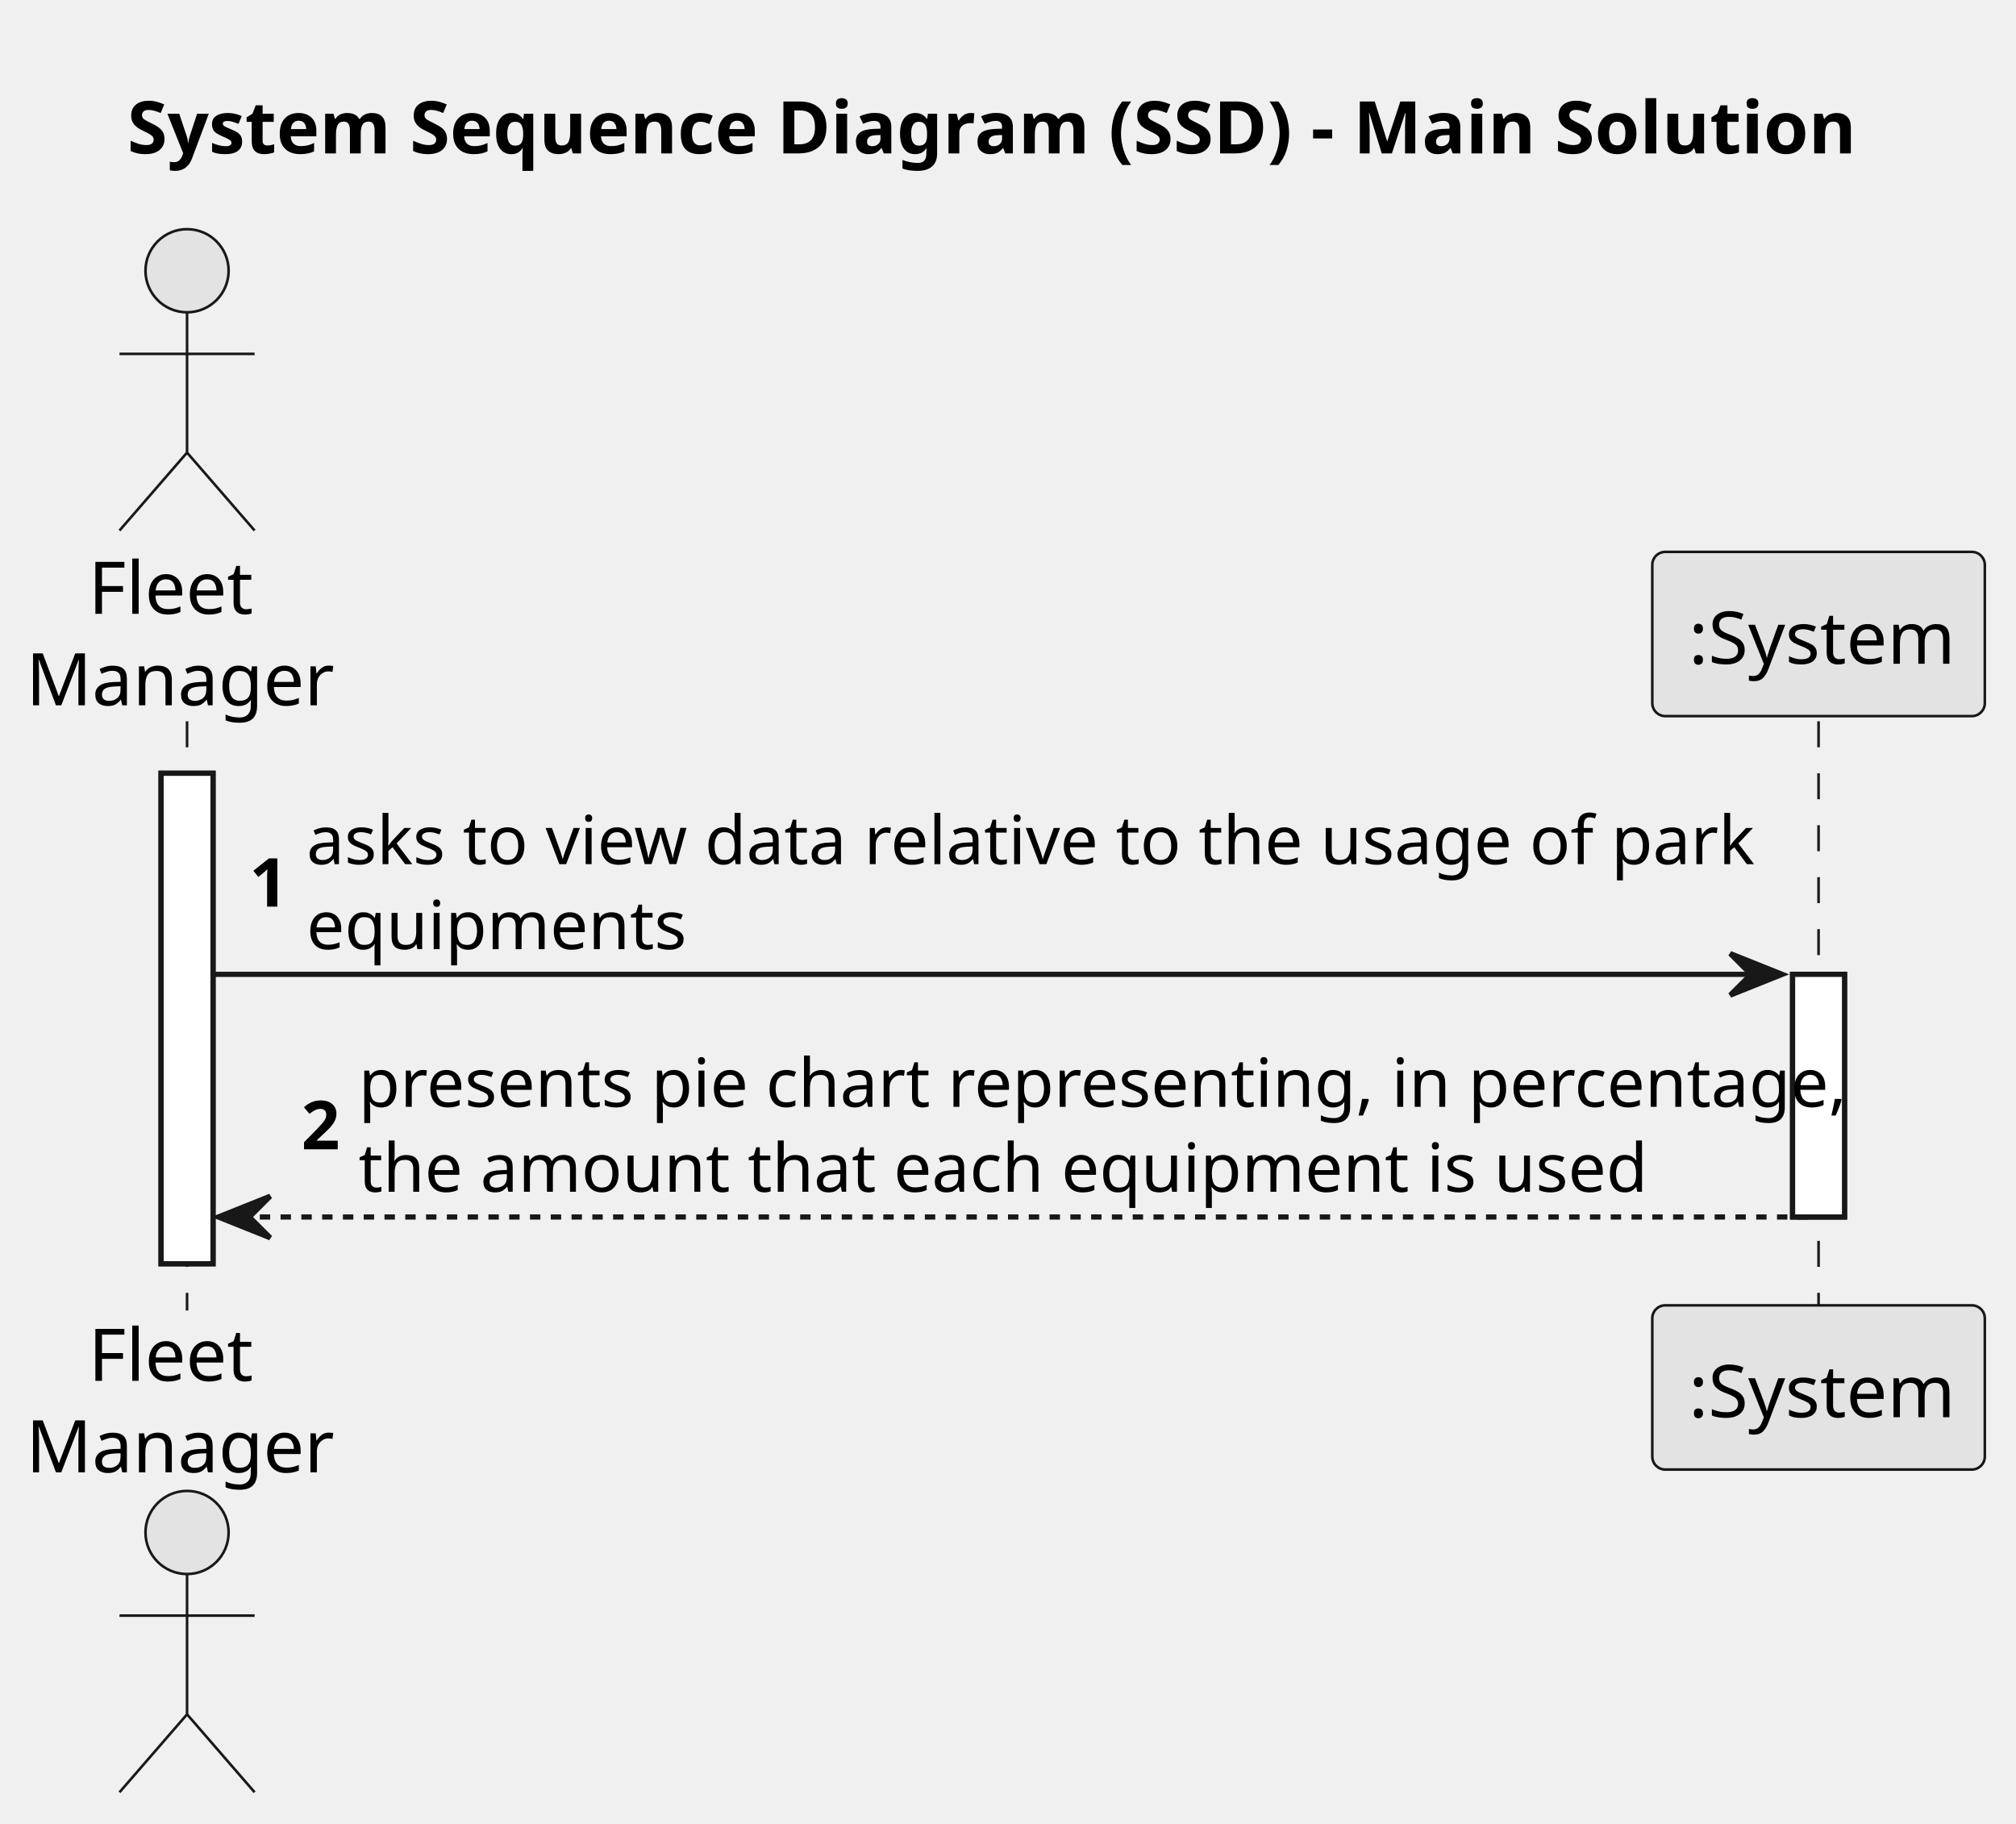
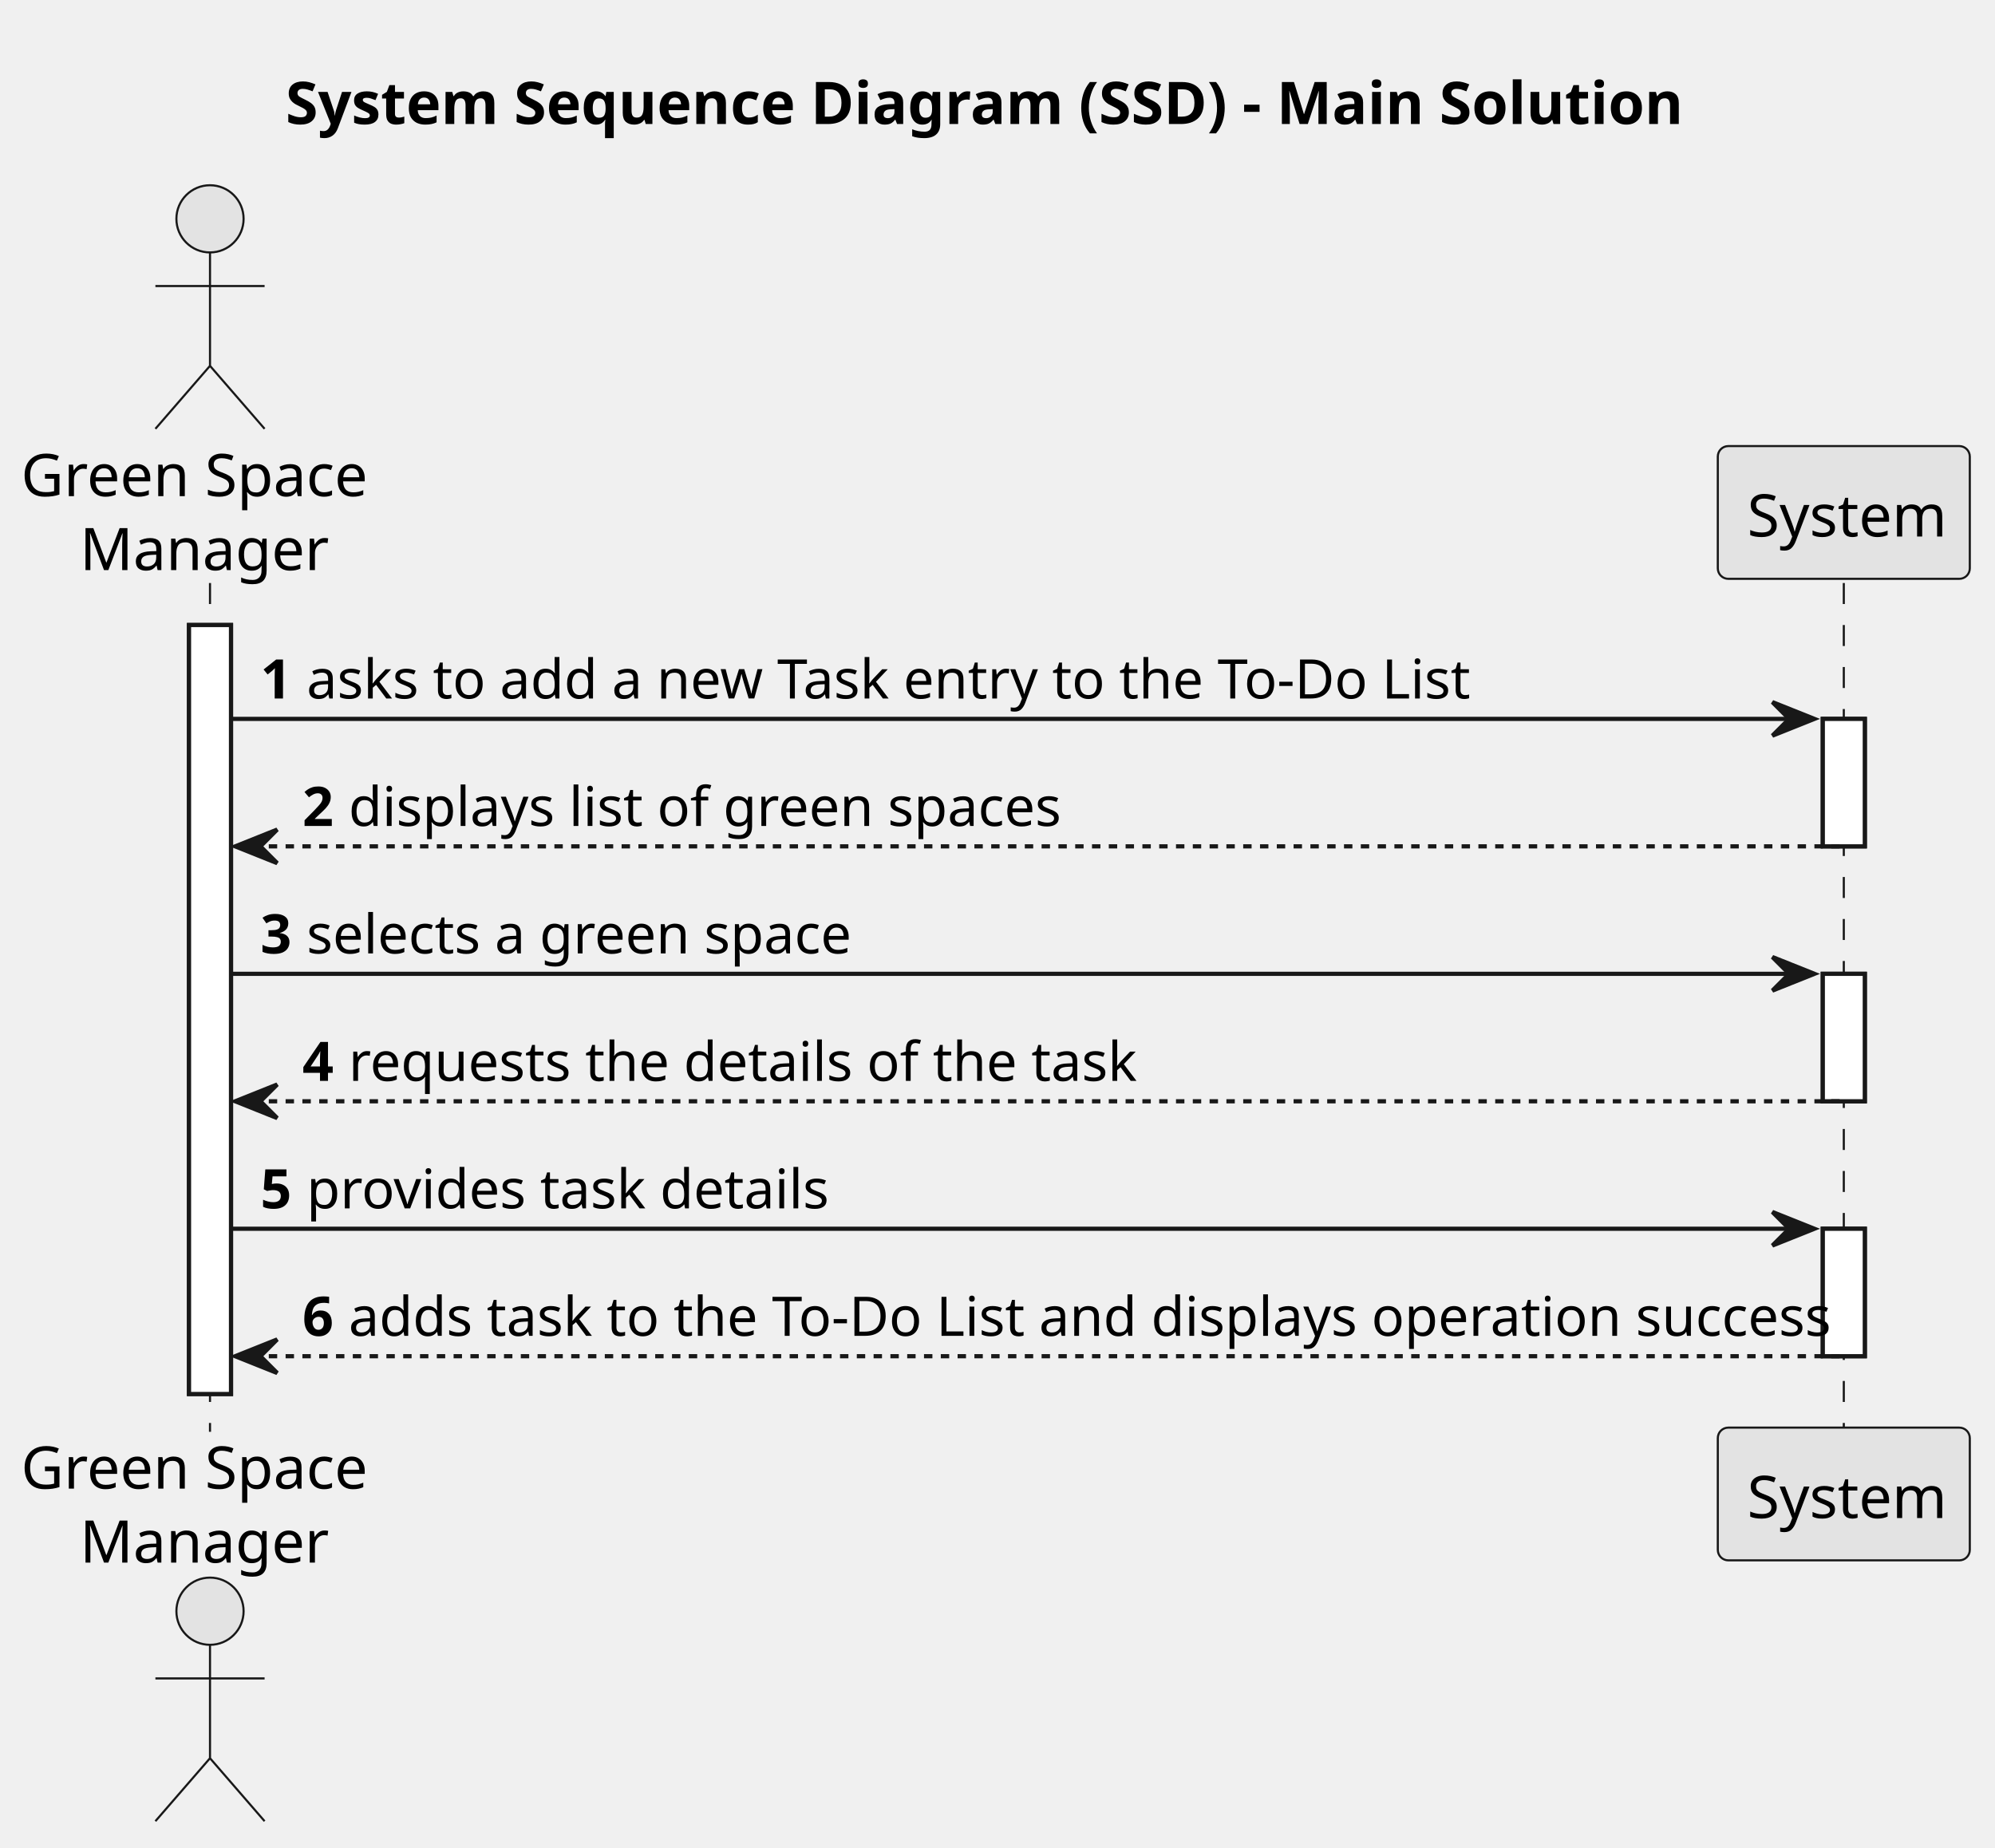
- <svg xmlns="http://www.w3.org/2000/svg" contentStyleType="text/css" height="351px" preserveAspectRatio="none" style="width:388px;height:351px;background:#FFFFFF;" version="1.1" viewBox="0 0 388 351" width="388px" zoomAndPan="magnify">
+ <svg xmlns="http://www.w3.org/2000/svg" contentStyleType="text/css" height="440px" preserveAspectRatio="none" style="width:475px;height:440px;background:#FFFFFF;" version="1.1" viewBox="0 0 475 440" width="475px" zoomAndPan="magnify">
  <defs />
  <g>
-     <text fill="#000000" font-family="sans-serif" font-size="14" font-weight="bold" lengthAdjust="spacing" textLength="337" x="24.5" y="29.533">System Sequence Diagram (SSD) - Main Solution</text>
-     <rect fill="#FFFFFF" height="94.406" style="stroke:#181818;stroke-width:1.0;" width="10" x="31" y="148.828" />
-     <rect fill="#FFFFFF" height="46.703" style="stroke:#181818;stroke-width:1.0;" width="10" x="345" y="187.531" />
-     <line style="stroke:#181818;stroke-width:0.5;stroke-dasharray:5.0,5.0;" x1="36" x2="36" y1="138.828" y2="252.234" />
-     <line style="stroke:#181818;stroke-width:0.5;stroke-dasharray:5.0,5.0;" x1="350" x2="350" y1="138.828" y2="252.234" />
-     <text fill="#000000" font-family="sans-serif" font-size="14" lengthAdjust="spacing" textLength="32" x="17" y="118.143">Fleet</text>
-     <text fill="#000000" font-family="sans-serif" font-size="14" lengthAdjust="spacing" textLength="56" x="5" y="135.752">Manager</text>
-     <ellipse cx="36" cy="52.109" fill="#E3E3E3" rx="8" ry="8" style="stroke:#181818;stroke-width:0.5;" />
-     <path d="M36,60.109 L36,87.109 M23,68.109 L49,68.109 M36,87.109 L23,102.109 M36,87.109 L49,102.109 " fill="none" style="stroke:#181818;stroke-width:0.5;" />
-     <text fill="#000000" font-family="sans-serif" font-size="14" lengthAdjust="spacing" textLength="32" x="17" y="265.768">Fleet</text>
-     <text fill="#000000" font-family="sans-serif" font-size="14" lengthAdjust="spacing" textLength="56" x="5" y="283.377">Manager</text>
-     <ellipse cx="36" cy="294.953" fill="#E3E3E3" rx="8" ry="8" style="stroke:#181818;stroke-width:0.5;" />
-     <path d="M36,302.953 L36,329.953 M23,310.953 L49,310.953 M36,329.953 L23,344.953 M36,329.953 L49,344.953 " fill="none" style="stroke:#181818;stroke-width:0.5;" />
-     <rect fill="#E3E3E3" height="31.609" rx="2.5" ry="2.5" style="stroke:#181818;stroke-width:0.5;" width="64" x="318" y="106.219" />
-     <text fill="#000000" font-family="sans-serif" font-size="14" lengthAdjust="spacing" textLength="50" x="325" y="127.752">:System</text>
-     <rect fill="#E3E3E3" height="31.609" rx="2.5" ry="2.5" style="stroke:#181818;stroke-width:0.5;" width="64" x="318" y="251.234" />
-     <text fill="#000000" font-family="sans-serif" font-size="14" lengthAdjust="spacing" textLength="50" x="325" y="272.768">:System</text>
-     <rect fill="#FFFFFF" height="94.406" style="stroke:#181818;stroke-width:1.0;" width="10" x="31" y="148.828" />
-     <rect fill="#FFFFFF" height="46.703" style="stroke:#181818;stroke-width:1.0;" width="10" x="345" y="187.531" />
-     <polygon fill="#181818" points="333,183.531,343,187.531,333,191.531,337,187.531" style="stroke:#181818;stroke-width:1.0;" />
-     <line style="stroke:#181818;stroke-width:1.0;" x1="41" x2="339" y1="187.531" y2="187.531" />
-     <text fill="#000000" font-family="sans-serif" font-size="13" font-weight="bold" lengthAdjust="spacing" textLength="7" x="48" y="174.499">1</text>
-     <text fill="#000000" font-family="sans-serif" font-size="13" lengthAdjust="spacing" textLength="263" x="59" y="166.323">asks to view data relative to the usage of park</text>
-     <text fill="#000000" font-family="sans-serif" font-size="13" lengthAdjust="spacing" textLength="67" x="59" y="182.675">equipments</text>
-     <polygon fill="#181818" points="52,230.234,42,234.234,52,238.234,48,234.234" style="stroke:#181818;stroke-width:1.0;" />
-     <line style="stroke:#181818;stroke-width:1.0;stroke-dasharray:2.0,2.0;" x1="46" x2="349" y1="234.234" y2="234.234" />
-     <text fill="#000000" font-family="sans-serif" font-size="13" font-weight="bold" lengthAdjust="spacing" textLength="7" x="58" y="221.202">2</text>
-     <text fill="#000000" font-family="sans-serif" font-size="13" lengthAdjust="spacing" textLength="269" x="69" y="213.026">presents pie chart representing, in percentage,</text>
-     <text fill="#000000" font-family="sans-serif" font-size="13" lengthAdjust="spacing" textLength="233" x="69" y="229.378">the amount that each equipment is used</text>
+     <text fill="#000000" font-family="sans-serif" font-size="14" font-weight="bold" lengthAdjust="spacing" textLength="337" x="68" y="29.533">System Sequence Diagram (SSD) - Main Solution</text>
+     <rect fill="#FFFFFF" height="183.109" style="stroke:#181818;stroke-width:1.0;" width="10" x="45" y="148.828" />
+     <rect fill="#FFFFFF" height="30.352" style="stroke:#181818;stroke-width:1.0;" width="10" x="434" y="171.18" />
+     <rect fill="#FFFFFF" height="30.352" style="stroke:#181818;stroke-width:1.0;" width="10" x="434" y="231.883" />
+     <rect fill="#FFFFFF" height="30.352" style="stroke:#181818;stroke-width:1.0;" width="10" x="434" y="292.586" />
+     <line style="stroke:#181818;stroke-width:0.5;stroke-dasharray:5.0,5.0;" x1="50" x2="50" y1="138.828" y2="340.938" />
+     <line style="stroke:#181818;stroke-width:0.5;stroke-dasharray:5.0,5.0;" x1="439" x2="439" y1="138.828" y2="340.938" />
+     <text fill="#000000" font-family="sans-serif" font-size="14" lengthAdjust="spacing" textLength="84" x="5" y="118.143">Green Space</text>
+     <text fill="#000000" font-family="sans-serif" font-size="14" lengthAdjust="spacing" textLength="56" x="19" y="135.752">Manager</text>
+     <ellipse cx="50" cy="52.109" fill="#E3E3E3" rx="8" ry="8" style="stroke:#181818;stroke-width:0.5;" />
+     <path d="M50,60.109 L50,87.109 M37,68.109 L63,68.109 M50,87.109 L37,102.109 M50,87.109 L63,102.109 " fill="none" style="stroke:#181818;stroke-width:0.5;" />
+     <text fill="#000000" font-family="sans-serif" font-size="14" lengthAdjust="spacing" textLength="84" x="5" y="354.471">Green Space</text>
+     <text fill="#000000" font-family="sans-serif" font-size="14" lengthAdjust="spacing" textLength="56" x="19" y="372.08">Manager</text>
+     <ellipse cx="50" cy="383.656" fill="#E3E3E3" rx="8" ry="8" style="stroke:#181818;stroke-width:0.5;" />
+     <path d="M50,391.656 L50,418.656 M37,399.656 L63,399.656 M50,418.656 L37,433.656 M50,418.656 L63,433.656 " fill="none" style="stroke:#181818;stroke-width:0.5;" />
+     <rect fill="#E3E3E3" height="31.609" rx="2.5" ry="2.5" style="stroke:#181818;stroke-width:0.5;" width="60" x="409" y="106.219" />
+     <text fill="#000000" font-family="sans-serif" font-size="14" lengthAdjust="spacing" textLength="46" x="416" y="127.752">System</text>
+     <rect fill="#E3E3E3" height="31.609" rx="2.5" ry="2.5" style="stroke:#181818;stroke-width:0.5;" width="60" x="409" y="339.938" />
+     <text fill="#000000" font-family="sans-serif" font-size="14" lengthAdjust="spacing" textLength="46" x="416" y="361.471">System</text>
+     <rect fill="#FFFFFF" height="183.109" style="stroke:#181818;stroke-width:1.0;" width="10" x="45" y="148.828" />
+     <rect fill="#FFFFFF" height="30.352" style="stroke:#181818;stroke-width:1.0;" width="10" x="434" y="171.18" />
+     <rect fill="#FFFFFF" height="30.352" style="stroke:#181818;stroke-width:1.0;" width="10" x="434" y="231.883" />
+     <rect fill="#FFFFFF" height="30.352" style="stroke:#181818;stroke-width:1.0;" width="10" x="434" y="292.586" />
+     <polygon fill="#181818" points="422,167.18,432,171.18,422,175.18,426,171.18" style="stroke:#181818;stroke-width:1.0;" />
+     <line style="stroke:#181818;stroke-width:1.0;" x1="55" x2="428" y1="171.18" y2="171.18" />
+     <text fill="#000000" font-family="sans-serif" font-size="13" font-weight="bold" lengthAdjust="spacing" textLength="7" x="62" y="166.323">1</text>
+     <text fill="#000000" font-family="sans-serif" font-size="13" lengthAdjust="spacing" textLength="271" x="73" y="166.323">asks to add a new Task entry to the To-Do List</text>
+     <polygon fill="#181818" points="66,197.531,56,201.531,66,205.531,62,201.531" style="stroke:#181818;stroke-width:1.0;" />
+     <line style="stroke:#181818;stroke-width:1.0;stroke-dasharray:2.0,2.0;" x1="60" x2="438" y1="201.531" y2="201.531" />
+     <text fill="#000000" font-family="sans-serif" font-size="13" font-weight="bold" lengthAdjust="spacing" textLength="7" x="72" y="196.675">2</text>
+     <text fill="#000000" font-family="sans-serif" font-size="13" lengthAdjust="spacing" textLength="165" x="83" y="196.675">displays list of green spaces</text>
+     <polygon fill="#181818" points="422,227.883,432,231.883,422,235.883,426,231.883" style="stroke:#181818;stroke-width:1.0;" />
+     <line style="stroke:#181818;stroke-width:1.0;" x1="55" x2="428" y1="231.883" y2="231.883" />
+     <text fill="#000000" font-family="sans-serif" font-size="13" font-weight="bold" lengthAdjust="spacing" textLength="7" x="62" y="227.026">3</text>
+     <text fill="#000000" font-family="sans-serif" font-size="13" lengthAdjust="spacing" textLength="128" x="73" y="227.026">selects a green space</text>
+     <polygon fill="#181818" points="66,258.234,56,262.234,66,266.234,62,262.234" style="stroke:#181818;stroke-width:1.0;" />
+     <line style="stroke:#181818;stroke-width:1.0;stroke-dasharray:2.0,2.0;" x1="60" x2="438" y1="262.234" y2="262.234" />
+     <text fill="#000000" font-family="sans-serif" font-size="13" font-weight="bold" lengthAdjust="spacing" textLength="7" x="72" y="257.378">4</text>
+     <text fill="#000000" font-family="sans-serif" font-size="13" lengthAdjust="spacing" textLength="179" x="83" y="257.378">requests the details of the task</text>
+     <polygon fill="#181818" points="422,288.586,432,292.586,422,296.586,426,292.586" style="stroke:#181818;stroke-width:1.0;" />
+     <line style="stroke:#181818;stroke-width:1.0;" x1="55" x2="428" y1="292.586" y2="292.586" />
+     <text fill="#000000" font-family="sans-serif" font-size="13" font-weight="bold" lengthAdjust="spacing" textLength="7" x="62" y="287.729">5</text>
+     <text fill="#000000" font-family="sans-serif" font-size="13" lengthAdjust="spacing" textLength="118" x="73" y="287.729">provides task details</text>
+     <polygon fill="#181818" points="66,318.938,56,322.938,66,326.938,62,322.938" style="stroke:#181818;stroke-width:1.0;" />
+     <line style="stroke:#181818;stroke-width:1.0;stroke-dasharray:2.0,2.0;" x1="60" x2="438" y1="322.938" y2="322.938" />
+     <text fill="#000000" font-family="sans-serif" font-size="13" font-weight="bold" lengthAdjust="spacing" textLength="7" x="72" y="318.081">6</text>
+     <text fill="#000000" font-family="sans-serif" font-size="13" lengthAdjust="spacing" textLength="344" x="83" y="318.081">adds task to the To-Do List and displays operation success</text>
  </g>
</svg>
